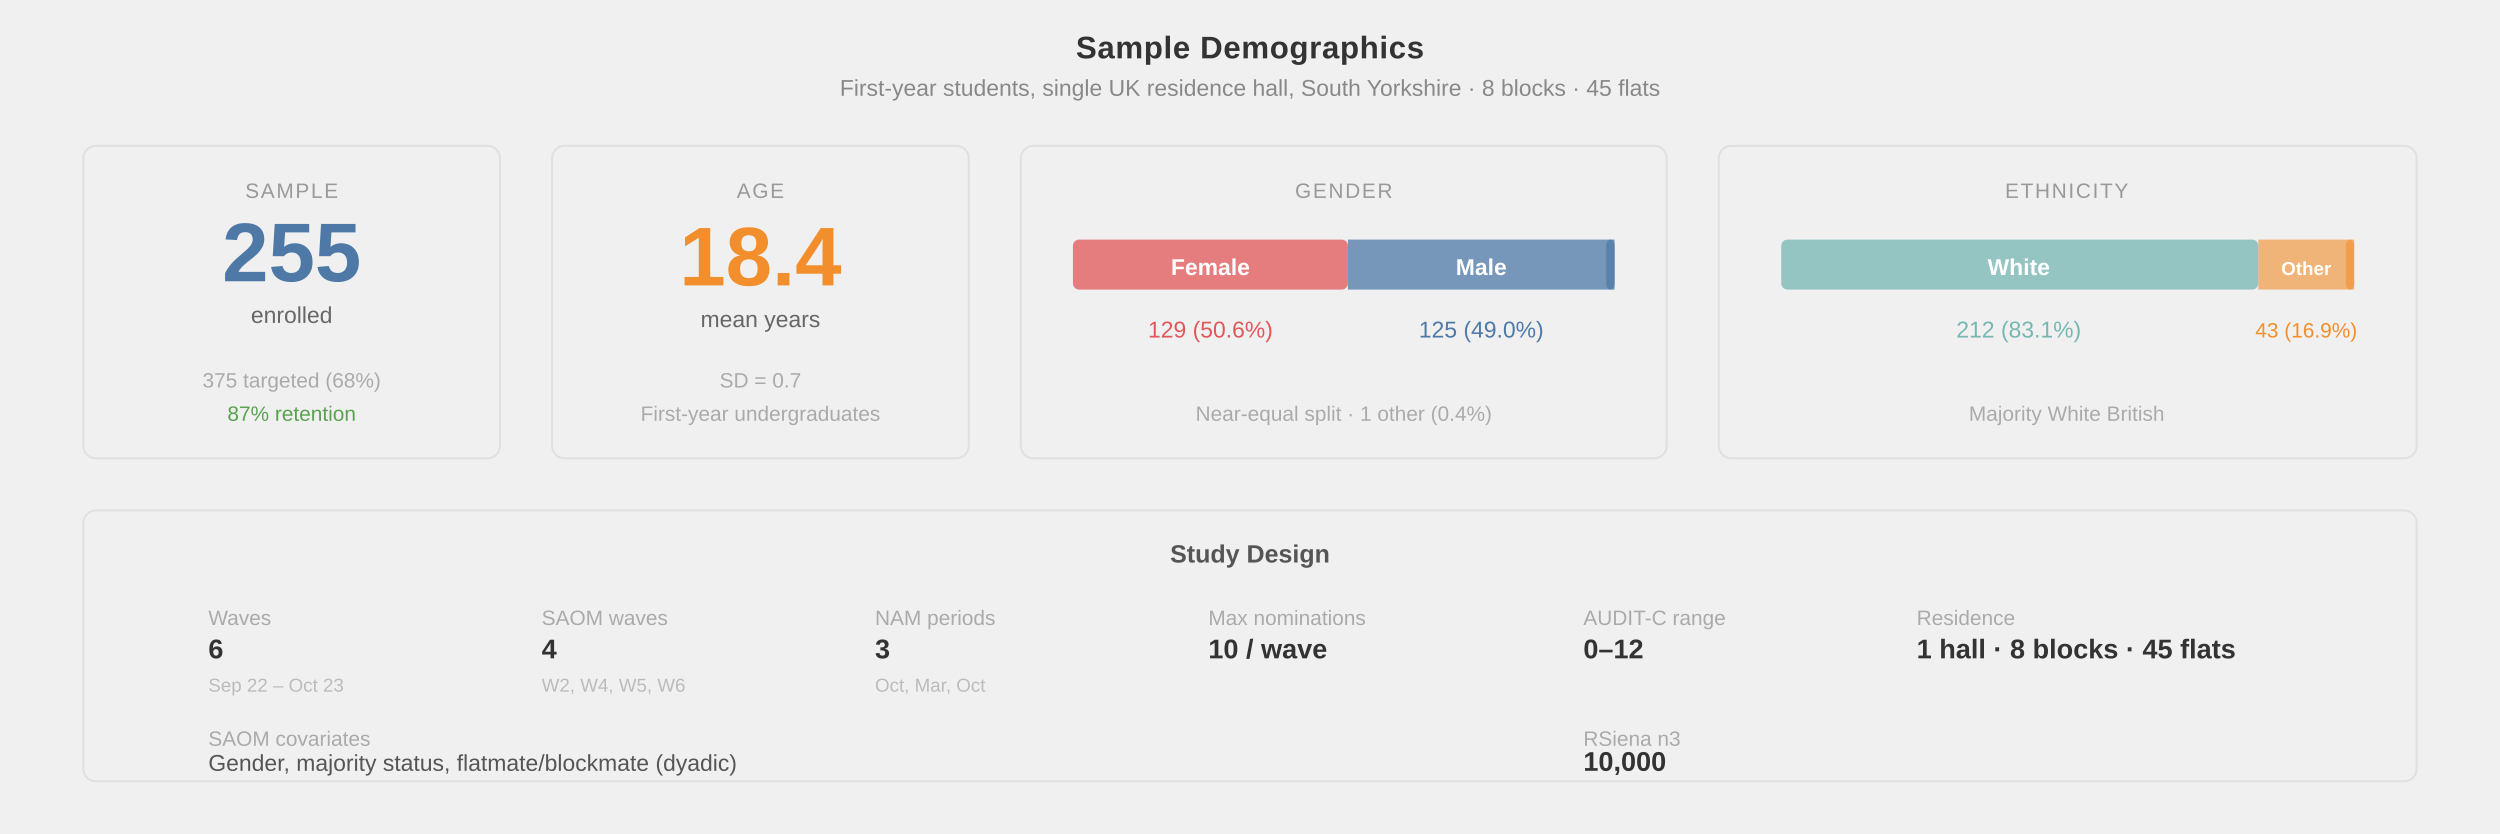
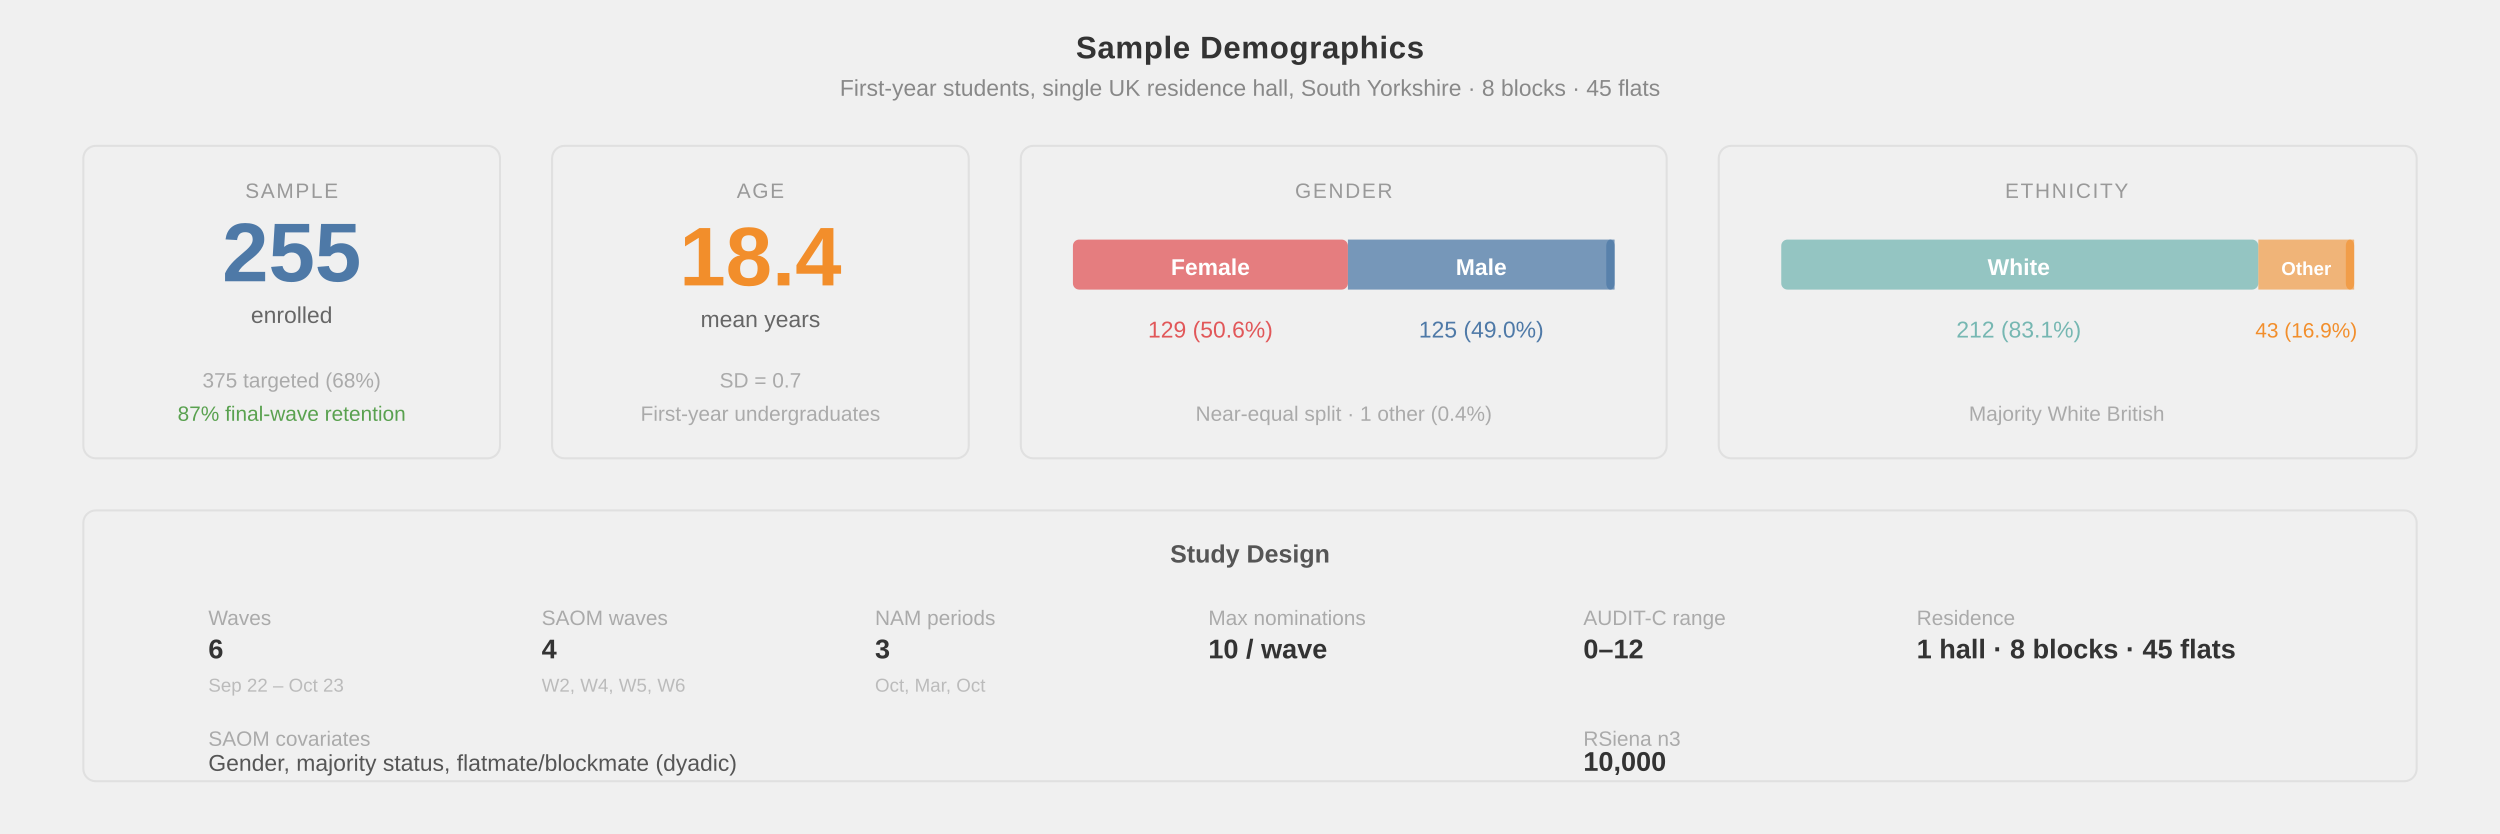
<svg xmlns="http://www.w3.org/2000/svg" viewBox="0 0 1200 400" width="1200" height="400" font-family="'Segoe UI', 'Helvetica Neue', Arial, sans-serif">
  <text x="600" y="28" text-anchor="middle" font-size="15" font-weight="600" fill="#333" letter-spacing="0.3">Sample Demographics</text>
  <text x="600" y="46" text-anchor="middle" font-size="11" fill="#888">First-year students, single UK residence hall, South Yorkshire · 8 blocks · 45 flats</text>
  <rect x="40" y="70" width="200" height="150" rx="6" fill="none" stroke="#e0e0e0" stroke-width="1" />
  <text x="140" y="95" text-anchor="middle" font-size="10" fill="#999" letter-spacing="0.8">SAMPLE</text>
  <text x="140" y="135" text-anchor="middle" font-size="40" font-weight="700" fill="#4E79A7">255</text>
  <text x="140" y="155" text-anchor="middle" font-size="11" fill="#666">enrolled</text>
  <line x1="80" y1="168" x2="200" y2="168" stroke="#f0f0f0" stroke-width="1" />
  <text x="140" y="186" text-anchor="middle" font-size="10" fill="#aaa">375 targeted (68%)</text>
-   <text x="140" y="202" text-anchor="middle" font-size="10" fill="#59A14F">87% retention</text>
+   <text x="140" y="202" text-anchor="middle" font-size="10" fill="#59A14F">87% final-wave retention</text>
  <rect x="265" y="70" width="200" height="150" rx="6" fill="none" stroke="#e0e0e0" stroke-width="1" />
  <text x="365" y="95" text-anchor="middle" font-size="10" fill="#999" letter-spacing="0.8">AGE</text>
  <text x="365" y="137" text-anchor="middle" font-size="40" font-weight="700" fill="#F28E2B">18.4</text>
  <text x="365" y="157" text-anchor="middle" font-size="11" fill="#666">mean years</text>
  <line x1="305" y1="168" x2="425" y2="168" stroke="#f0f0f0" stroke-width="1" />
  <text x="365" y="186" text-anchor="middle" font-size="10" fill="#aaa">SD = 0.7</text>
  <text x="365" y="202" text-anchor="middle" font-size="10" fill="#aaa">First-year undergraduates</text>
  <rect x="490" y="70" width="310" height="150" rx="6" fill="none" stroke="#e0e0e0" stroke-width="1" />
  <text x="645" y="95" text-anchor="middle" font-size="10" fill="#999" letter-spacing="0.8">GENDER</text>
  <rect x="515" y="115" width="260" height="24" rx="3" fill="#eee" />
  <rect x="515" y="115" width="132" height="24" rx="3" fill="#E15759" fill-opacity="0.75" />
  <rect x="647" y="115" width="128" height="24" rx="0" fill="#4E79A7" fill-opacity="0.75" />
  <rect x="771" y="115" width="4" height="24" rx="3" fill="#4E79A7" fill-opacity="0.75" />
  <text x="581" y="132" text-anchor="middle" font-size="11" font-weight="600" fill="#fff">Female</text>
  <text x="711" y="132" text-anchor="middle" font-size="11" font-weight="600" fill="#fff">Male</text>
  <text x="581" y="162" text-anchor="middle" font-size="11" fill="#E15759">129 (50.6%)</text>
  <text x="711" y="162" text-anchor="middle" font-size="11" fill="#4E79A7">125 (49.0%)</text>
  <text x="645" y="202" text-anchor="middle" font-size="10" fill="#aaa">Near-equal split · 1 other (0.4%)</text>
  <rect x="825" y="70" width="335" height="150" rx="6" fill="none" stroke="#e0e0e0" stroke-width="1" />
  <text x="992" y="95" text-anchor="middle" font-size="10" fill="#999" letter-spacing="0.8">ETHNICITY</text>
  <rect x="855" y="115" width="275" height="24" rx="3" fill="#eee" />
  <rect x="855" y="115" width="229" height="24" rx="3" fill="#76B7B2" fill-opacity="0.75" />
  <rect x="1084" y="115" width="46" height="24" rx="0" fill="#F28E2B" fill-opacity="0.6" />
  <rect x="1126" y="115" width="4" height="24" rx="3" fill="#F28E2B" fill-opacity="0.6" />
  <text x="969" y="132" text-anchor="middle" font-size="11" font-weight="600" fill="#fff">White</text>
  <text x="1107" y="132" text-anchor="middle" font-size="9" font-weight="600" fill="#fff">Other</text>
  <text x="969" y="162" text-anchor="middle" font-size="11" fill="#76B7B2">212 (83.1%)</text>
  <text x="1107" y="162" text-anchor="middle" font-size="10" fill="#F28E2B">43 (16.9%)</text>
  <text x="992" y="202" text-anchor="middle" font-size="10" fill="#aaa">Majority White British</text>
  <rect x="40" y="245" width="1120" height="130" rx="6" fill="none" stroke="#e0e0e0" stroke-width="1" />
  <text x="600" y="270" text-anchor="middle" font-size="12" font-weight="600" fill="#555">Study Design</text>
  <text x="100" y="300" font-size="10" fill="#aaa">Waves</text>
  <text x="100" y="316" font-size="13" font-weight="600" fill="#333">6</text>
  <text x="100" y="332" font-size="9" fill="#bbb">Sep 22 – Oct 23</text>
  <text x="260" y="300" font-size="10" fill="#aaa">SAOM waves</text>
  <text x="260" y="316" font-size="13" font-weight="600" fill="#333">4</text>
  <text x="260" y="332" font-size="9" fill="#bbb">W2, W4, W5, W6</text>
  <text x="420" y="300" font-size="10" fill="#aaa">NAM periods</text>
  <text x="420" y="316" font-size="13" font-weight="600" fill="#333">3</text>
  <text x="420" y="332" font-size="9" fill="#bbb">Oct, Mar, Oct</text>
  <text x="580" y="300" font-size="10" fill="#aaa">Max nominations</text>
  <text x="580" y="316" font-size="13" font-weight="600" fill="#333">10 / wave</text>
  <text x="760" y="300" font-size="10" fill="#aaa">AUDIT-C range</text>
  <text x="760" y="316" font-size="13" font-weight="600" fill="#333">0–12</text>
  <text x="920" y="300" font-size="10" fill="#aaa">Residence</text>
  <text x="920" y="316" font-size="13" font-weight="600" fill="#333">1 hall · 8 blocks · 45 flats</text>
  <text x="100" y="358" font-size="10" fill="#aaa">SAOM covariates</text>
  <text x="100" y="370" font-size="11" fill="#555">Gender, majority status, flatmate/blockmate (dyadic)</text>
  <text x="760" y="358" font-size="10" fill="#aaa">RSiena n3</text>
  <text x="760" y="370" font-size="13" font-weight="600" fill="#333">10,000</text>
</svg>
